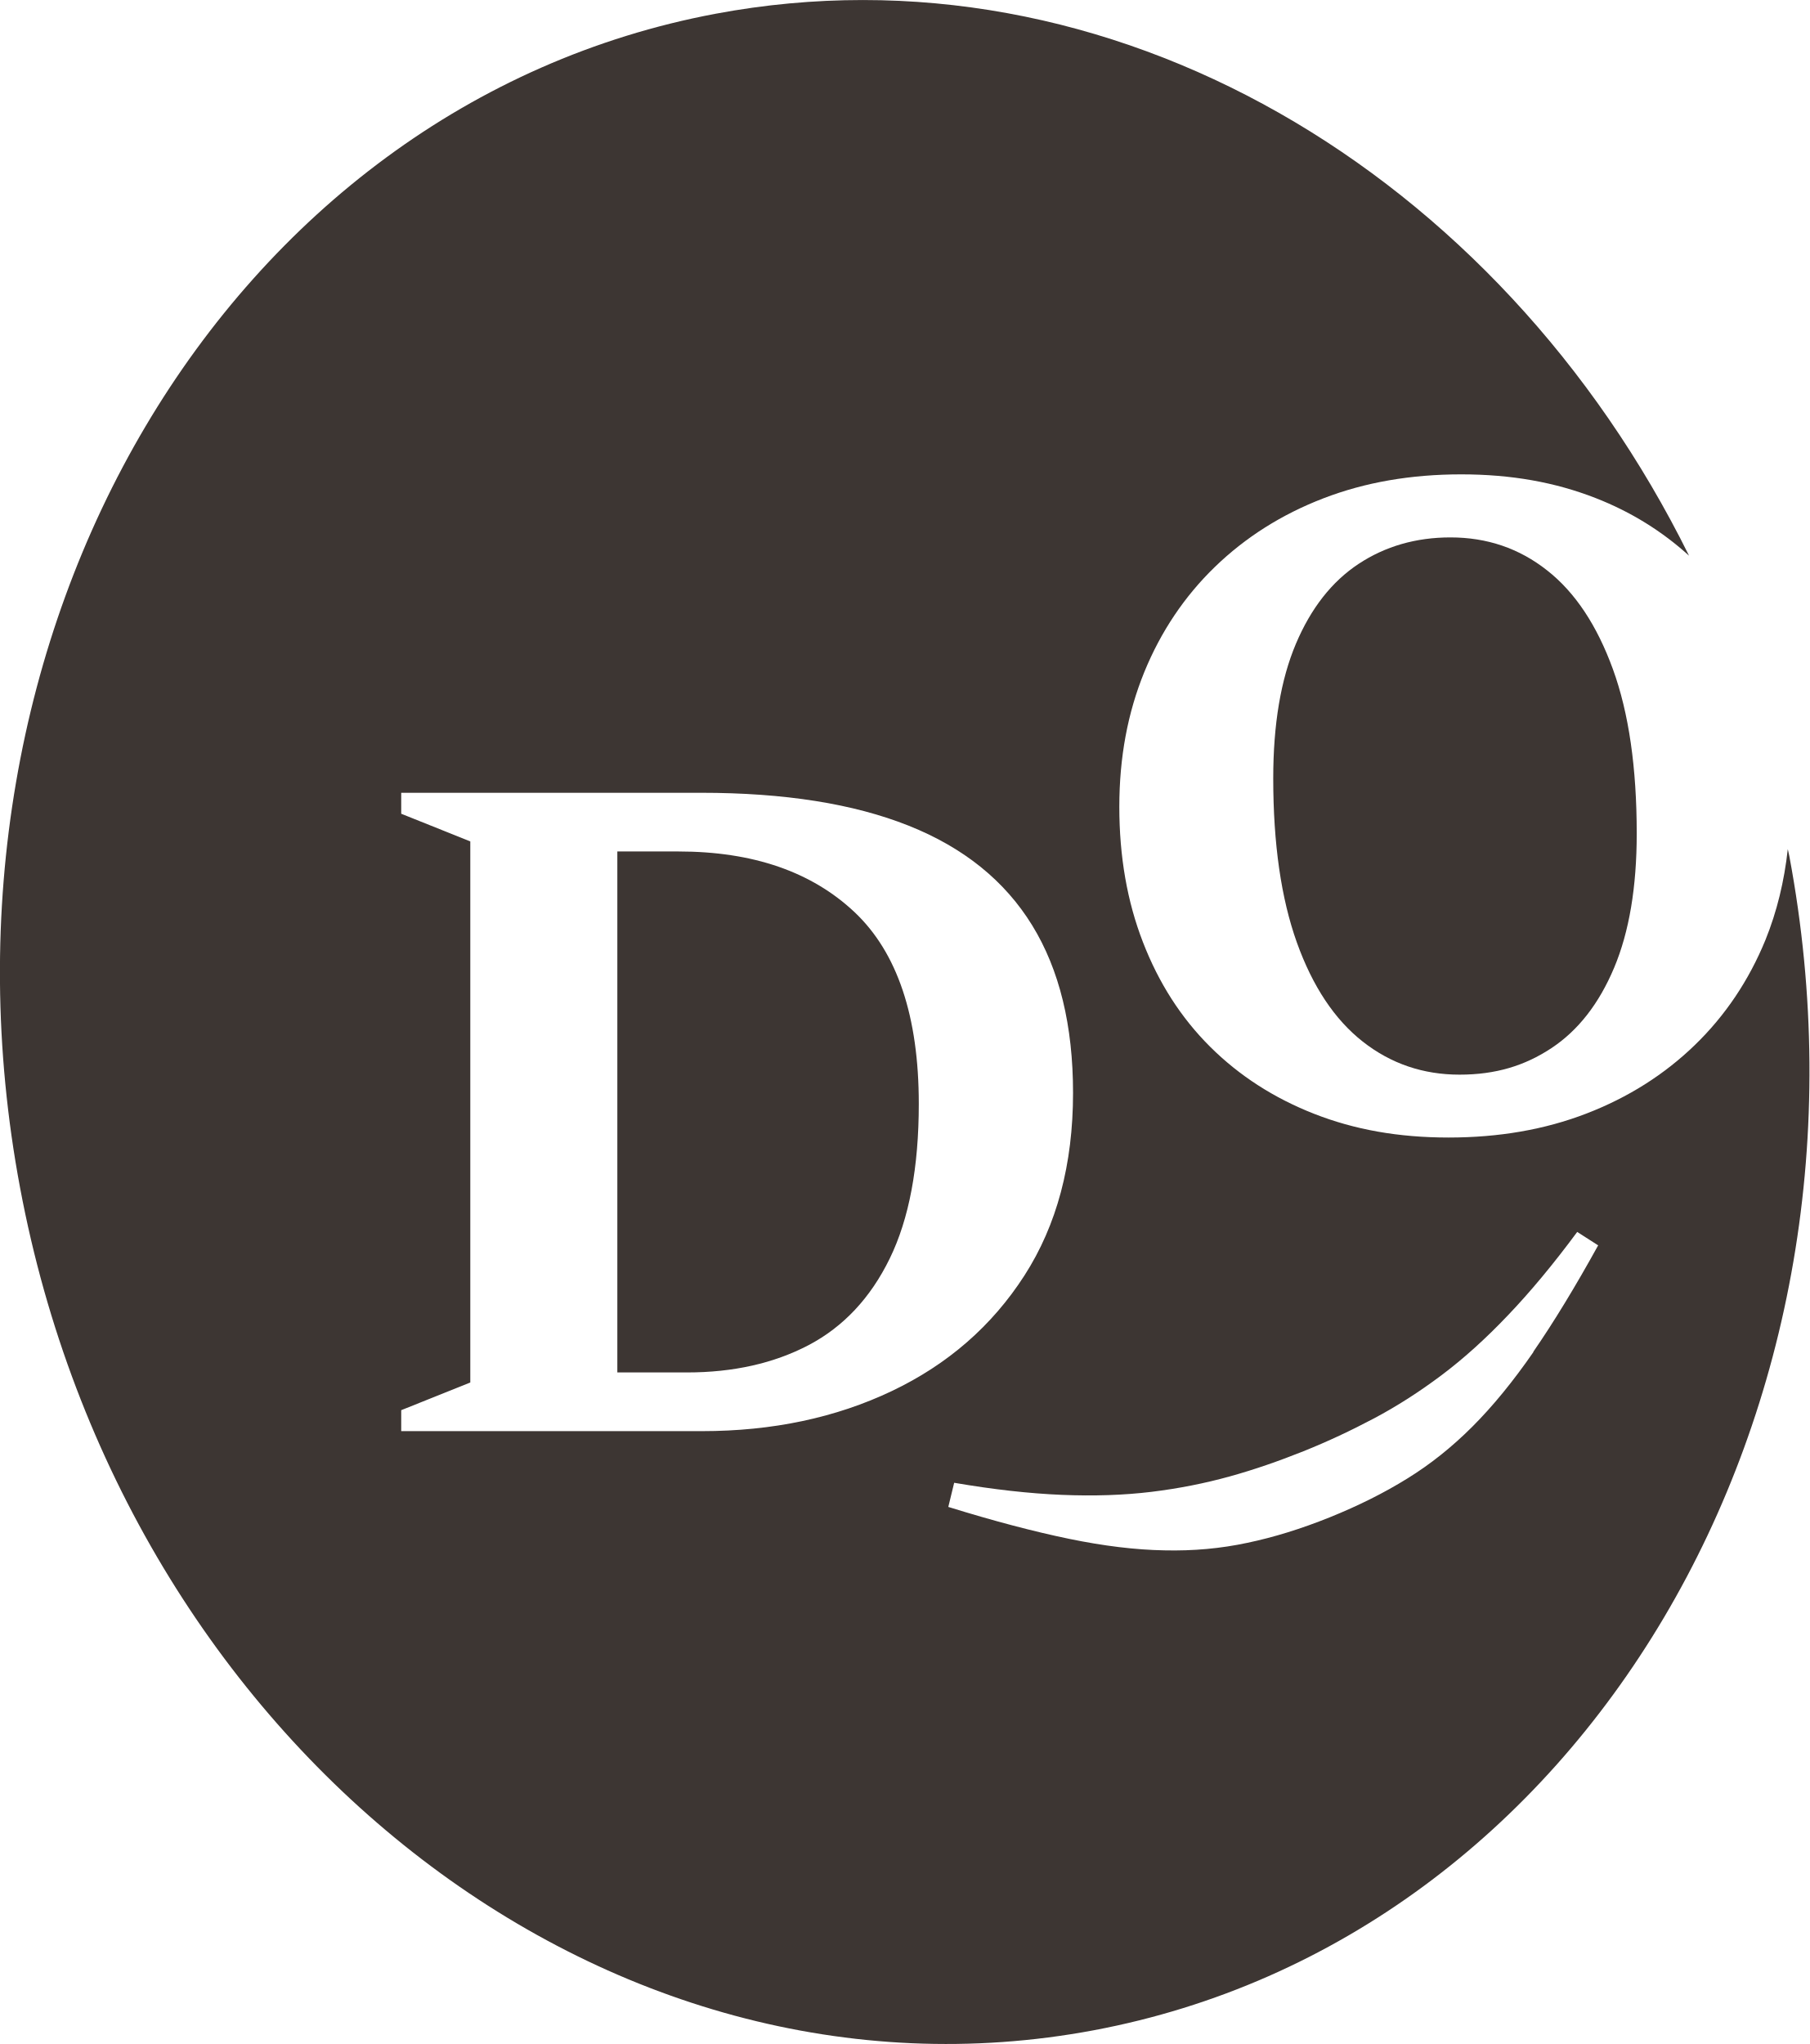
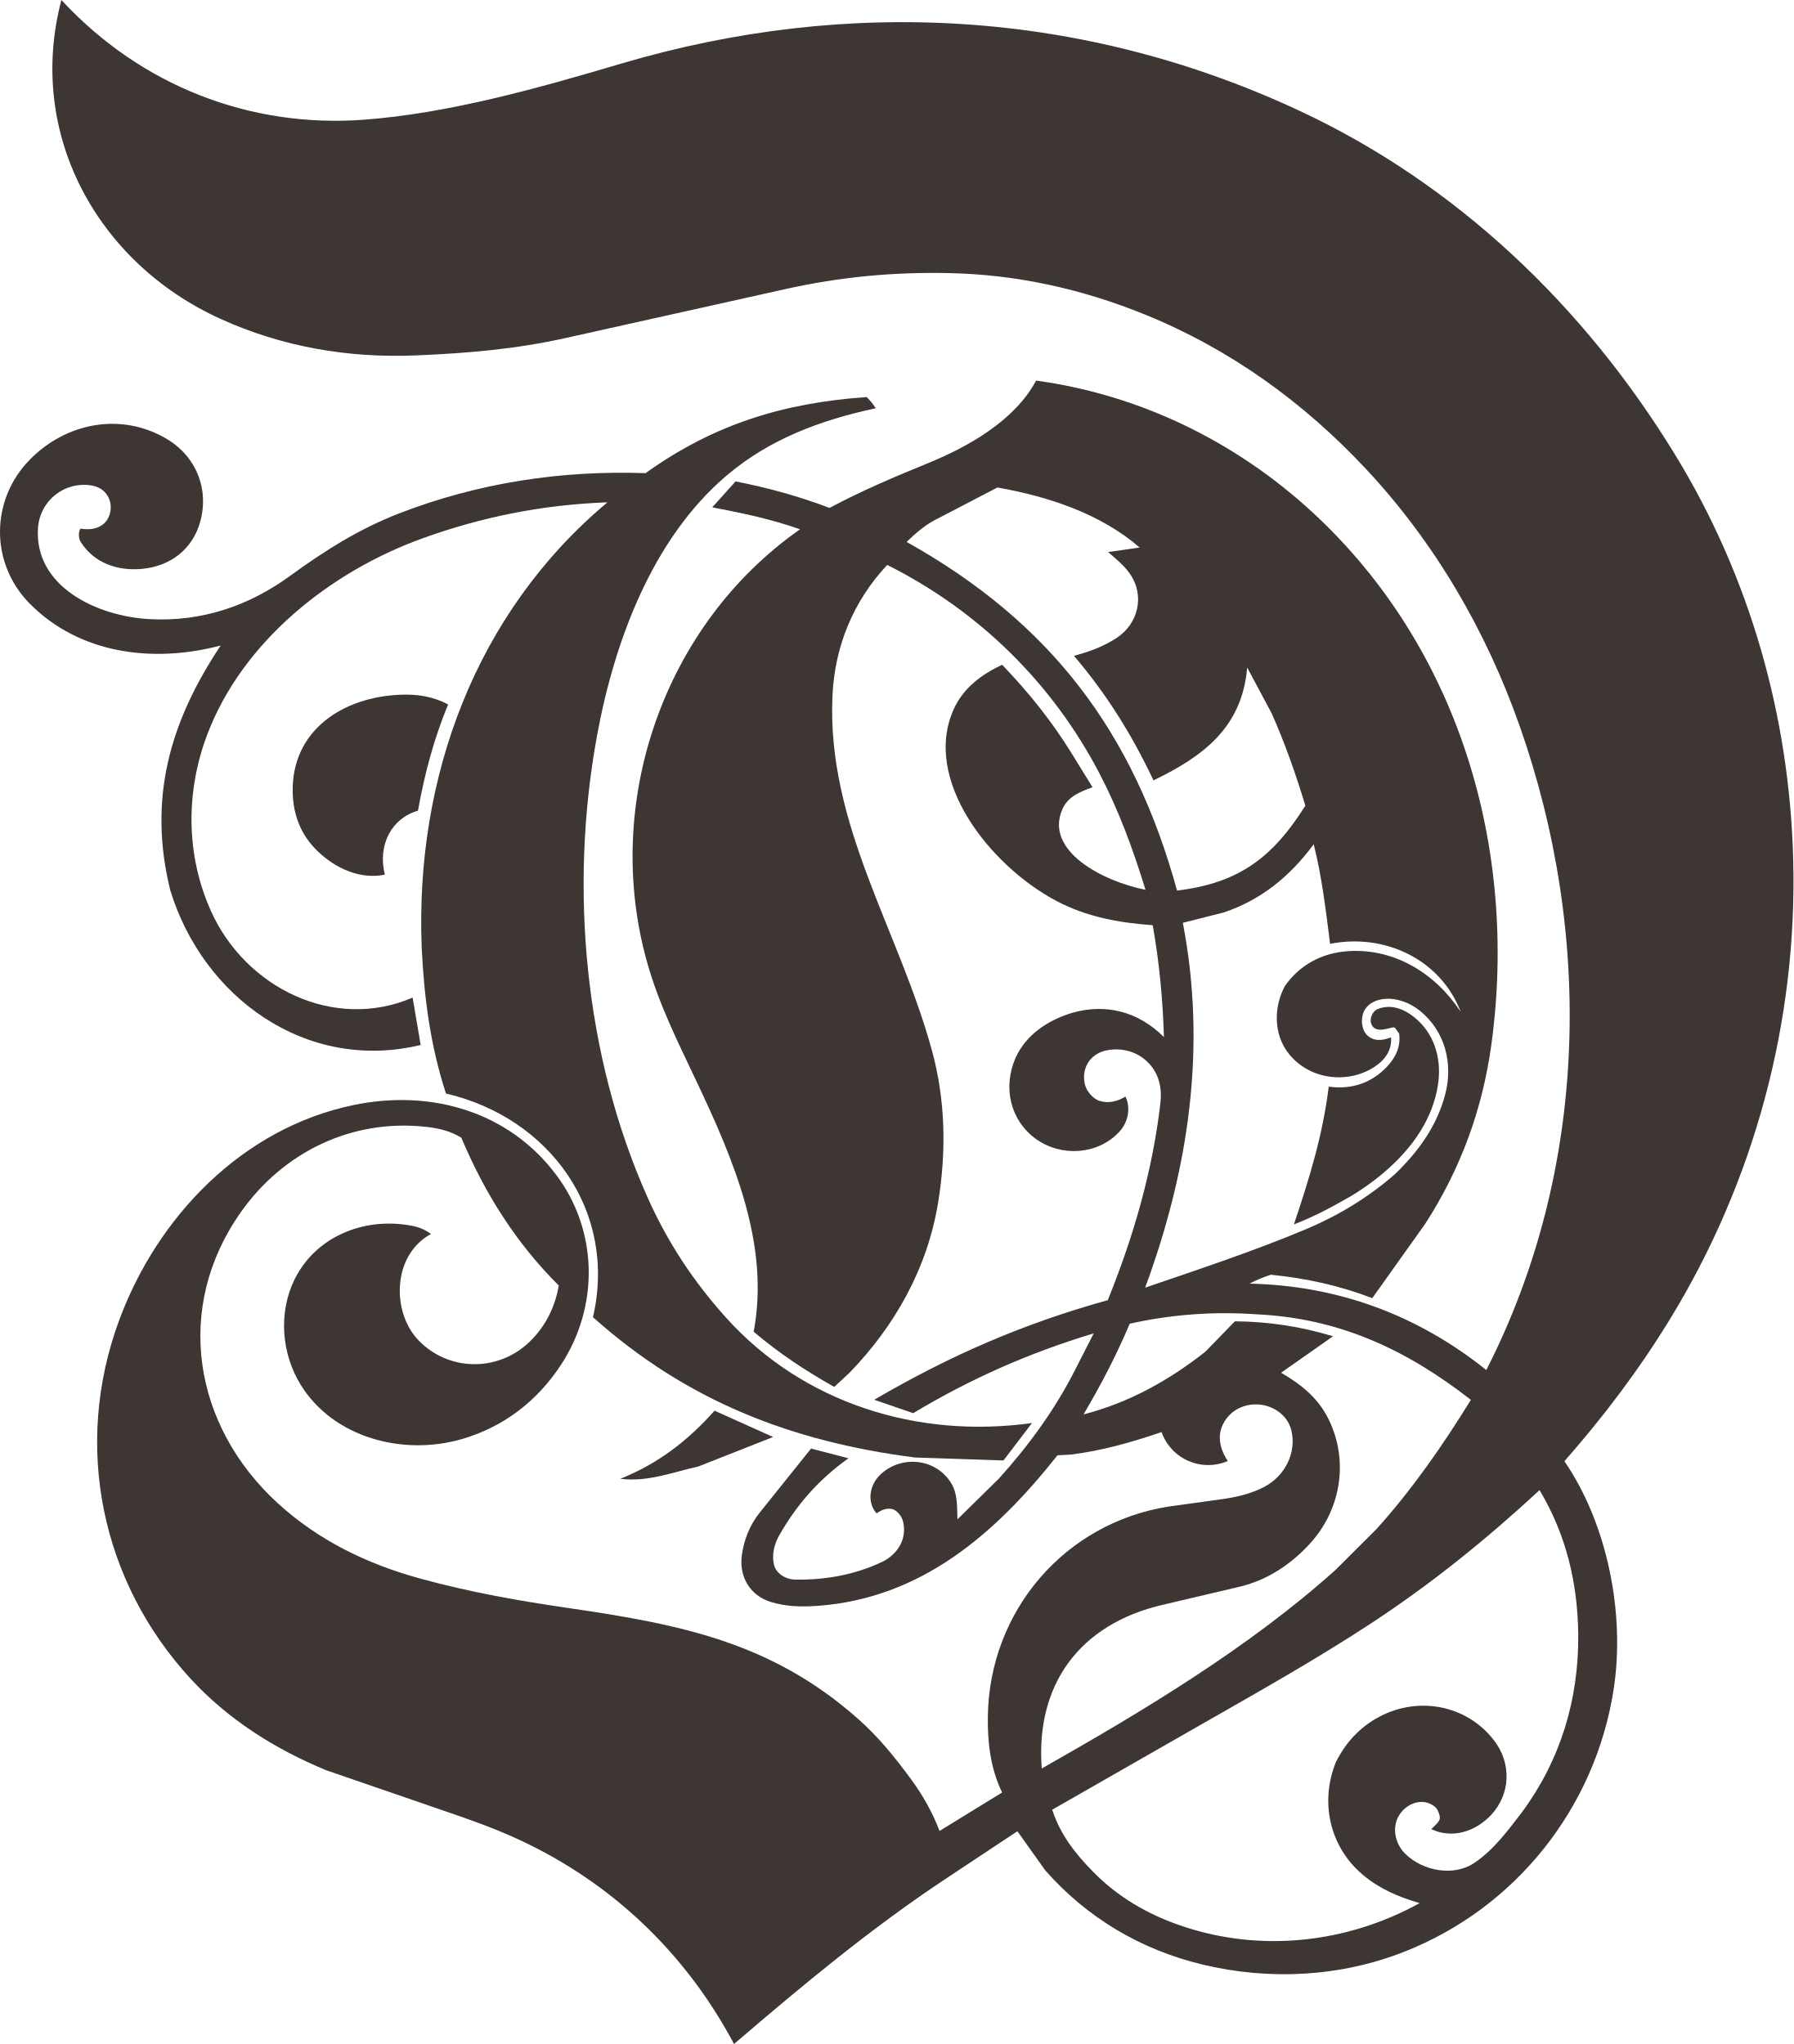
- <svg xmlns="http://www.w3.org/2000/svg" viewBox="0 0 107.93 121.9">
+ <svg xmlns="http://www.w3.org/2000/svg" viewBox="0 0 1794.55 2045.42">
  <g fill="#3D3633">
-     <path d="M92.28,34.02c-1.67-1.32-3.59-1.97-5.77-1.97-2.06,0-3.89.53-5.48,1.58-1.59,1.05-2.84,2.64-3.74,4.77-.9,2.13-1.35,4.8-1.35,8.02,0,3.9.47,7.16,1.41,9.79.94,2.62,2.25,4.59,3.93,5.91,1.68,1.32,3.61,1.97,5.77,1.97s3.89-.53,5.48-1.58c1.59-1.05,2.84-2.65,3.74-4.79.9-2.14,1.35-4.81,1.35-8.01,0-3.92-.47-7.19-1.42-9.8-.95-2.61-2.25-4.58-3.92-5.89Z" />
-     <path d="M40.46,50.78h-3.64v31.07h4.15c2.76,0,5.18-.54,7.26-1.63,2.07-1.09,3.69-2.81,4.84-5.17,1.15-2.36,1.73-5.43,1.73-9.22,0-5.21-1.28-9.02-3.83-11.43-2.56-2.41-6.06-3.62-10.51-3.62Z" />
-     <path d="M106.72,51.05c-.03-.14-.06-.27-.09-.41-.21,1.92-.65,3.73-1.33,5.41-.99,2.42-2.4,4.52-4.22,6.28s-3.97,3.12-6.46,4.08c-2.49.96-5.23,1.43-8.22,1.43s-5.61-.47-8.01-1.41c-2.4-.94-4.47-2.27-6.21-4s-3.07-3.81-4.01-6.24c-.94-2.42-1.41-5.11-1.41-8.07s.5-5.61,1.49-8.04c.99-2.42,2.4-4.52,4.22-6.28,1.82-1.76,3.97-3.12,6.46-4.08,2.49-.96,5.23-1.43,8.22-1.43s5.6.47,8.01,1.41c2.13.83,3.98,1.99,5.58,3.44C89.39,10.2,66.19-3.59,42.68.82,13.54,6.29-5.03,37.64,1.2,70.85c6.23,33.21,34.9,55.7,64.04,50.23s47.71-36.82,41.48-70.03ZM41.88,85.35h-17.95v-1.25l4.12-1.65v-32.27l-4.12-1.65v-1.25h17.89c4.96,0,9.08.65,12.37,1.96,3.29,1.31,5.74,3.29,7.37,5.94,1.63,2.65,2.44,5.98,2.44,10,0,4.26-.97,7.89-2.9,10.89-1.93,3-4.57,5.3-7.91,6.89-3.34,1.59-7.12,2.39-11.32,2.39ZM91.46,80.63c-1.21,1.75-2.42,3.23-3.64,4.45-1.22,1.22-2.51,2.25-3.89,3.1-1.37.85-2.91,1.62-4.62,2.31-1.69.68-3.33,1.19-4.91,1.52-1.58.34-3.23.49-4.95.45-1.72-.03-3.62-.26-5.7-.69-2.08-.43-4.48-1.06-7.19-1.9l.35-1.44c2.34.4,4.48.64,6.41.72,1.93.08,3.72.02,5.36-.18,1.64-.2,3.19-.51,4.67-.92s2.94-.92,4.39-1.5c1.45-.58,2.85-1.24,4.21-1.96s2.7-1.58,4.02-2.57c1.32-.99,2.64-2.18,3.97-3.58,1.33-1.39,2.71-3.05,4.13-4.97l1.25.8c-1.37,2.48-2.66,4.6-3.87,6.35Z" />
+     <path d="M903.75,1523.13c-1.36-6.14-6.3-11.4-10.02-12.71-5.09-1.78-11.42.1-16.61,4.04-9.99-11.29-7.27-28.76,4.24-39.31,20.95-19.19,54.91-15.86,70.28,8.85,6.63,10.66,5.9,22.94,6.38,36.38l41.55-40.84c29.74-33.04,55.5-68.24,75.72-107.85l19.08-37.38c-63.63,19.14-123.3,45.33-180.58,79.83l-39.03-13.42c77.17-45.03,149.76-76.3,233.67-99.65,25.81-63.8,44.66-128.86,52.6-196.68,1.88-16.06-1.52-29.96-11.81-40.67-10.36-10.79-25.4-15.61-41.19-12.8-16.09,2.86-26.24,16.77-22.66,33.62,1.66,7.81,8.77,15.17,14.56,17.03,9.19,2.95,17.81.71,26.21-4.21,5.48,11.57,2.77,25.64-6.36,35.4-21.55,23.05-57.83,25.01-82.84,7.27-25.77-18.28-34.1-51.64-20.59-81.77,10.24-22.84,32.5-37.57,56.43-44.71,33.23-9.52,66-1.7,91.87,24.3-1.21-37.92-4.55-74.1-11.24-111.98-34.09-2.46-66.39-8.36-96.92-24.6-65.96-35.08-134.18-121.17-102.08-191.86,9.7-21.36,28.36-34.82,48.33-44.21,26.66,27.85,49.6,56.4,69.54,88.72l20.9,33.88c-14.41,5.17-24.87,9.92-30.23,22.16-18.02,41.19,39.8,71.82,83.23,80.46-12.54-40.75-26.5-78.95-46.08-116.46-47.17-90.37-120.48-162.56-212.35-208.65-34.08,36.32-52.53,81.67-54.79,130.93-5.9,128.93,66.35,233.75,99.55,355.07,13.62,49.77,14.46,101.12,6.18,151.97-10.7,65.67-43.01,123.33-88.75,170.49l-15.21,14.12c-29.17-16.52-54.75-33.34-80.61-55.23,16.4-87.07-19.95-171.82-57.47-251.09-18.47-39.03-37.35-76.65-49.14-118.51-45.06-160.01,16.83-338.15,153.02-433.4-29.75-10.45-57.46-16.15-87.85-21.98l23.31-25.93c32.97,6.43,63.2,14.87,94.05,26.51,32.13-17.14,64.52-30.89,98.39-44.72,40.9-16.71,86.73-42.65,108.32-82.68,103.56,14.12,199.73,60.91,276.7,131.98,146.78,135.54,205.52,336.49,178.85,532.1-8.91,65.33-30.87,124.89-66.3,179.8l-52.9,74.29c-33.22-12.7-66.13-19.85-101.52-23.42-7.03,2.25-14.68,5.34-21.24,8.92,89.12,1.93,168.54,31.76,236.84,86.44,102.52-200.7,106.97-436.02,33.09-645.32-33.55-95.05-84.79-182.84-153.24-256.1-62.66-67.06-136.17-120.11-221.12-154.68-62.86-25.58-127.99-40.11-196.03-41.58-56.03-1.21-109.32,3.81-163.85,15.96l-220.27,49.05c-50.06,11.15-98.28,15.21-149.51,17.35-67.88,2.83-133.87-8.51-195.74-36.61C97.3,263.1,26.17,133.66,61.44,0c79.39,85.89,188.76,128.32,302.85,119.79,84.71-6.33,174.34-31.56,256.44-55.9C848.7-3.68,1084.15,10.06,1300.02,110.74c157.86,73.62,285.13,195.85,375.63,343.55,75.07,122.52,114.73,261.53,118.6,405.11,4.38,162.8-38.79,322.98-123.96,461.77-30.9,50.35-65.93,96.67-104.95,141.05,43.36,63.34,61.01,153.41,49.16,228.97-18.51,118.04-97.91,218.09-209.39,261.91-64.27,25.26-134.86,28.86-201.83,12.82-61.89-14.82-115.92-47-157.48-94.37l-27.8-39.03-71.83,47.63c-74.82,49.61-142.55,105.96-211.7,165.27-48.67-91.54-122.7-161.32-214.06-203.97-29.3-13.68-57.99-23.16-88.41-33.63l-105.56-36.34c-51.52-21.23-98.32-50.97-135.58-91.42-89.93-97.63-117.77-233.38-71.89-358.2,38.32-104.27,123.47-192.96,234.84-216.05,77.37-16.04,155.1,6.31,202.79,69.93,41.92,55.93,42.9,131.34,5.02,189.56-23.63,36.32-57.19,62.43-99.27,74.72-58.68,17.14-128.72-1.01-161.56-54.41-19.25-31.3-22.35-72.14-6.07-105.27,20.26-41.21,65.48-60.67,109.73-54.91,10.02,1.3,18.23,2.99,26.76,9.43-38.94,21.28-39.15,77.82-13.2,105.57,29.86,31.94,79.66,32.98,111.45,2.7,15.98-15.22,25.95-34.85,29.62-56.72-42.98-42.81-74.06-92.38-97.44-147.85-10.54-6.65-22.3-9.45-34.94-10.88-74.28-8.39-142.96,24.87-185.6,85.17-67.54,95.51-47.9,214.05,36.98,291.55,40.65,37.12,89.23,60.71,142.49,75.29,49.22,13.48,97.51,22.08,148.13,29.45,111.58,16.26,203.39,34.06,290.29,111.29,20.28,18.02,36.29,37.91,52.33,59.67,11.73,15.88,21.36,32.78,28.79,52.12l62.59-38.47c-11.66-24.24-14.62-49.68-14.27-76.03,1.39-105.6,76.96-193.87,181.16-210.15l52.53-7.28c15.07-2.09,29.88-5.45,43.27-12.59,20.37-10.87,32.19-34.01,26.69-56.47-3.77-15.42-18.25-24.43-31.67-25.67-15.54-1.44-30.15,5.87-36.95,20.18-5.64,11.86-2.63,24.66,5.04,36.35-27.02,11.26-56.59-2.23-66.27-29-30.53,10.41-59.41,18.51-90.51,22.5l-13.62.73c-62.34,78.75-136.48,143.31-240.46,150.68-16.13,1.14-31.66.69-46.7-4.04-19.91-6.25-31.26-24.42-28.79-45.43,1.85-15.73,7.84-31.18,17.93-43.77l51.47-64.21,37.45,9.73c-29.89,21.25-52.37,47.04-69.66,77.77-4.75,8.44-7.07,19.05-5.03,28.29s11.53,15.14,21.34,15.33c29.93.58,60.21-4.87,87.07-17.76,15.21-7.29,24.86-22.56,21.03-39.79ZM1154.17,780.91c-21.53-45.53-46.65-86-79.55-124.62,15.63-4.19,29.56-9.34,42.57-17.84,22.01-14.39,28.57-42.77,13.22-64.5-5.87-8.31-12.89-13.94-21.66-21.52l31.6-4.5c-38.87-33.75-91.43-51.18-142.38-60.08l-62.56,32.56c-10.62,5.53-19.72,13.75-28.27,21.89,144.03,80.51,227.09,190.15,270.61,348.91,61.57-7.5,95.48-32.67,128.39-85-9.72-31.97-20.24-61.96-33.66-92.28l-24.56-45.97c-5.04,59.82-43.59,88.71-93.75,112.96ZM1364.33,1013.03c-2.88,6.93-1.92,17.41,3.41,22.72,6.41,6.39,15.26,5.87,24.06,2.32,1.22,12.88-6.23,23.02-17.17,29.95-26.95,17.07-64.66,12.21-85.14-13.63-15.37-19.4-15.09-46.62-3.88-67.64,14.86-21.24,37.24-33.29,63.62-34.96,46.14-2.92,87.13,22.32,112.31,60.71-19.85-52.06-75.62-78.95-130.66-68-4.29-33.49-8.02-66.29-16.39-99.66-24.32,32.92-53.4,56.04-90.22,68.3l-40.73,10.31c23.88,124.28,6.32,245.56-37.72,365.11,54.32-18.62,107.31-36.04,159.94-58.09,33.53-14.05,63.2-32.09,90.09-55.56,23.5-22.69,41.91-48.18,50.19-79.65,8.23-31.28-.29-63.76-25.5-83.95-21.06-16.87-49.13-15.28-56.21,1.73ZM1162.8,1606.07c-82.63,19.42-126.79,79.62-120.44,163.67,101.43-57.51,207.51-121.06,294.09-198.87l41.12-41.01c35.91-40.01,65.94-83.31,94.18-129.04-64.85-50.62-132.1-81.64-213.82-85.56-43.04-3.03-85.31-.08-127.53,9.37-13.32,31.31-27.86,59.66-46.23,90.76,45.54-11.71,85.62-34.18,121.87-62.7l29.58-30.45c33.41.24,65.48,5.06,98.22,14.95l-51.96,36.48c21.03,12.29,37.18,25.7,47.43,46.42,20.53,41.51,12.55,90.75-18.76,124.79-19.37,21.07-42.87,36.54-70.82,43.11l-76.92,18.08ZM1494.53,1741.08c18.46,23.58,16.75,54.4-2.44,75.02-15.58,16.74-38.9,24.32-60.01,14.27,3.86-3.49,8-7.38,8.55-10.29s-1.94-9.5-4.26-11.54c-11.21-9.83-27.2-5.34-35.67,6.84-8.17,11.75-5.68,28.85,5.51,39.82,17.38,17.04,48.4,23.18,69.46,8.7,19.57-13.46,33.13-32.14,47.35-50.65,38.33-51.91,56.79-112.77,56.14-177.55-.51-51.2-11.86-99.56-38.68-144.53-52.94,48.95-107.88,93.49-168.41,133.18-56.71,37.18-114.07,69.26-172.87,102.89l-146.37,83.73c8.1,24.84,22.74,43.45,40.13,61.32,25.35,26.03,55.56,43.68,90.64,55.41,78.46,26.22,164.43,16.8,236.86-23.25-22.5-6.66-40.83-14.76-57.33-28.78-32.84-27.91-42.72-72.9-26.25-112.74,9.74-19.35,23.86-34.63,43.07-44.89,38.76-20.71,86.91-12.32,114.58,23.04Z" />
+     <path d="M211.08,911.66c34.52,76.89,123.05,120.51,201.79,86.64l8.04,47.4c-114.41,27.62-217.89-47.6-250.6-155.03-22.2-90.6-1.09-167.24,50.49-244.7-68.34,17.98-141.56,8.21-191.11-41.99-39.92-40.45-39.26-103.75.03-143.89,36.49-37.28,91.39-47.75,136.72-21.11,29.71,17.46,43.14,50.41,33.78,83.49-7.68,27.15-29.55,43.97-57.59,46.75-24.6,2.44-48.18-5.45-61.83-26.79-2.25-3.51-2.67-10.75-.08-13.45,13.8,2.54,26.22-2.58,29.37-15.53,3.12-12.81-4.2-25.38-18.59-27.67-27.04-4.3-51.76,15.23-53.51,42.96-3.68,58.06,58.67,88.18,112.57,90.88,51.37,2.57,98.21-13.15,139.57-43.26,34.5-25.11,69-47.02,109.23-62.6,78.77-30.5,161.92-43.28,246.58-40.27,68.34-49.01,138.06-70.34,221.28-76.16,3.67,3.72,6.77,7.41,8.96,11.21-55.24,11.84-106.46,31-149.28,67.45-74,62.98-112.04,165.22-129.48,259.96-28.01,152.21-12.84,320.38,50.49,462.23,20.1,45.03,46.06,84.44,79.16,121.04,76.68,84.76,190.79,120.85,305.54,104.78l-28.53,37.48-88.39-2.95c-123.75-15.8-228.84-56.74-322.36-140.42,24.49-106.09-43.39-199.62-147.08-223.82-15.55-47.64-21.9-95.53-24.3-146.03-6.76-169.26,53.36-334.67,185.86-445.58-65.28,2.35-126.22,14.75-185.45,36.18-92.14,33.34-180.03,103.38-215.12,196.55-21.62,57.39-21.25,120.37,3.83,176.24Z" />
+     <path d="M385.05,875.26c-24.79,5.05-49.5-6.28-67.5-23.75-16.46-15.96-24.24-35.87-24.68-58.94-1.18-61.51,50.09-95.65,109.4-97.42,16.31-.49,31.69,2.11,46.11,9.77-14.25,34.55-23.41,68.78-30.17,106.36-25.9,7.21-40.64,33.73-33.16,63.98Z" />
+     <path d="M698.57,1467.56c-26.29,5.87-50.44,15.65-77.92,12.26,38.55-15.32,68.48-39.06,94.29-68.15l58.62,26.32-74.98,29.57Z" />
+     <path d="M1294.68,1225.25c15.54-46.39,28.86-89.21,34.84-137.89,22.91,3.31,43.4-3.82,58.59-20.27,8.48-9.18,13.55-19.66,11.88-32.73l-4.15-5.79c-1.97-2.75-18.95,8.06-23.75-3.92-1.89-4.73.64-12.55,6.59-14.94,13.04-5.23,26.2-.12,36.87,8.59,18.92,15.44,26.7,39.39,23.67,64.16-6.07,49.54-44.26,87.94-85.99,113.62-18.33,10.46-35.44,20.23-58.57,29.17Z" />
  </g>
</svg>
